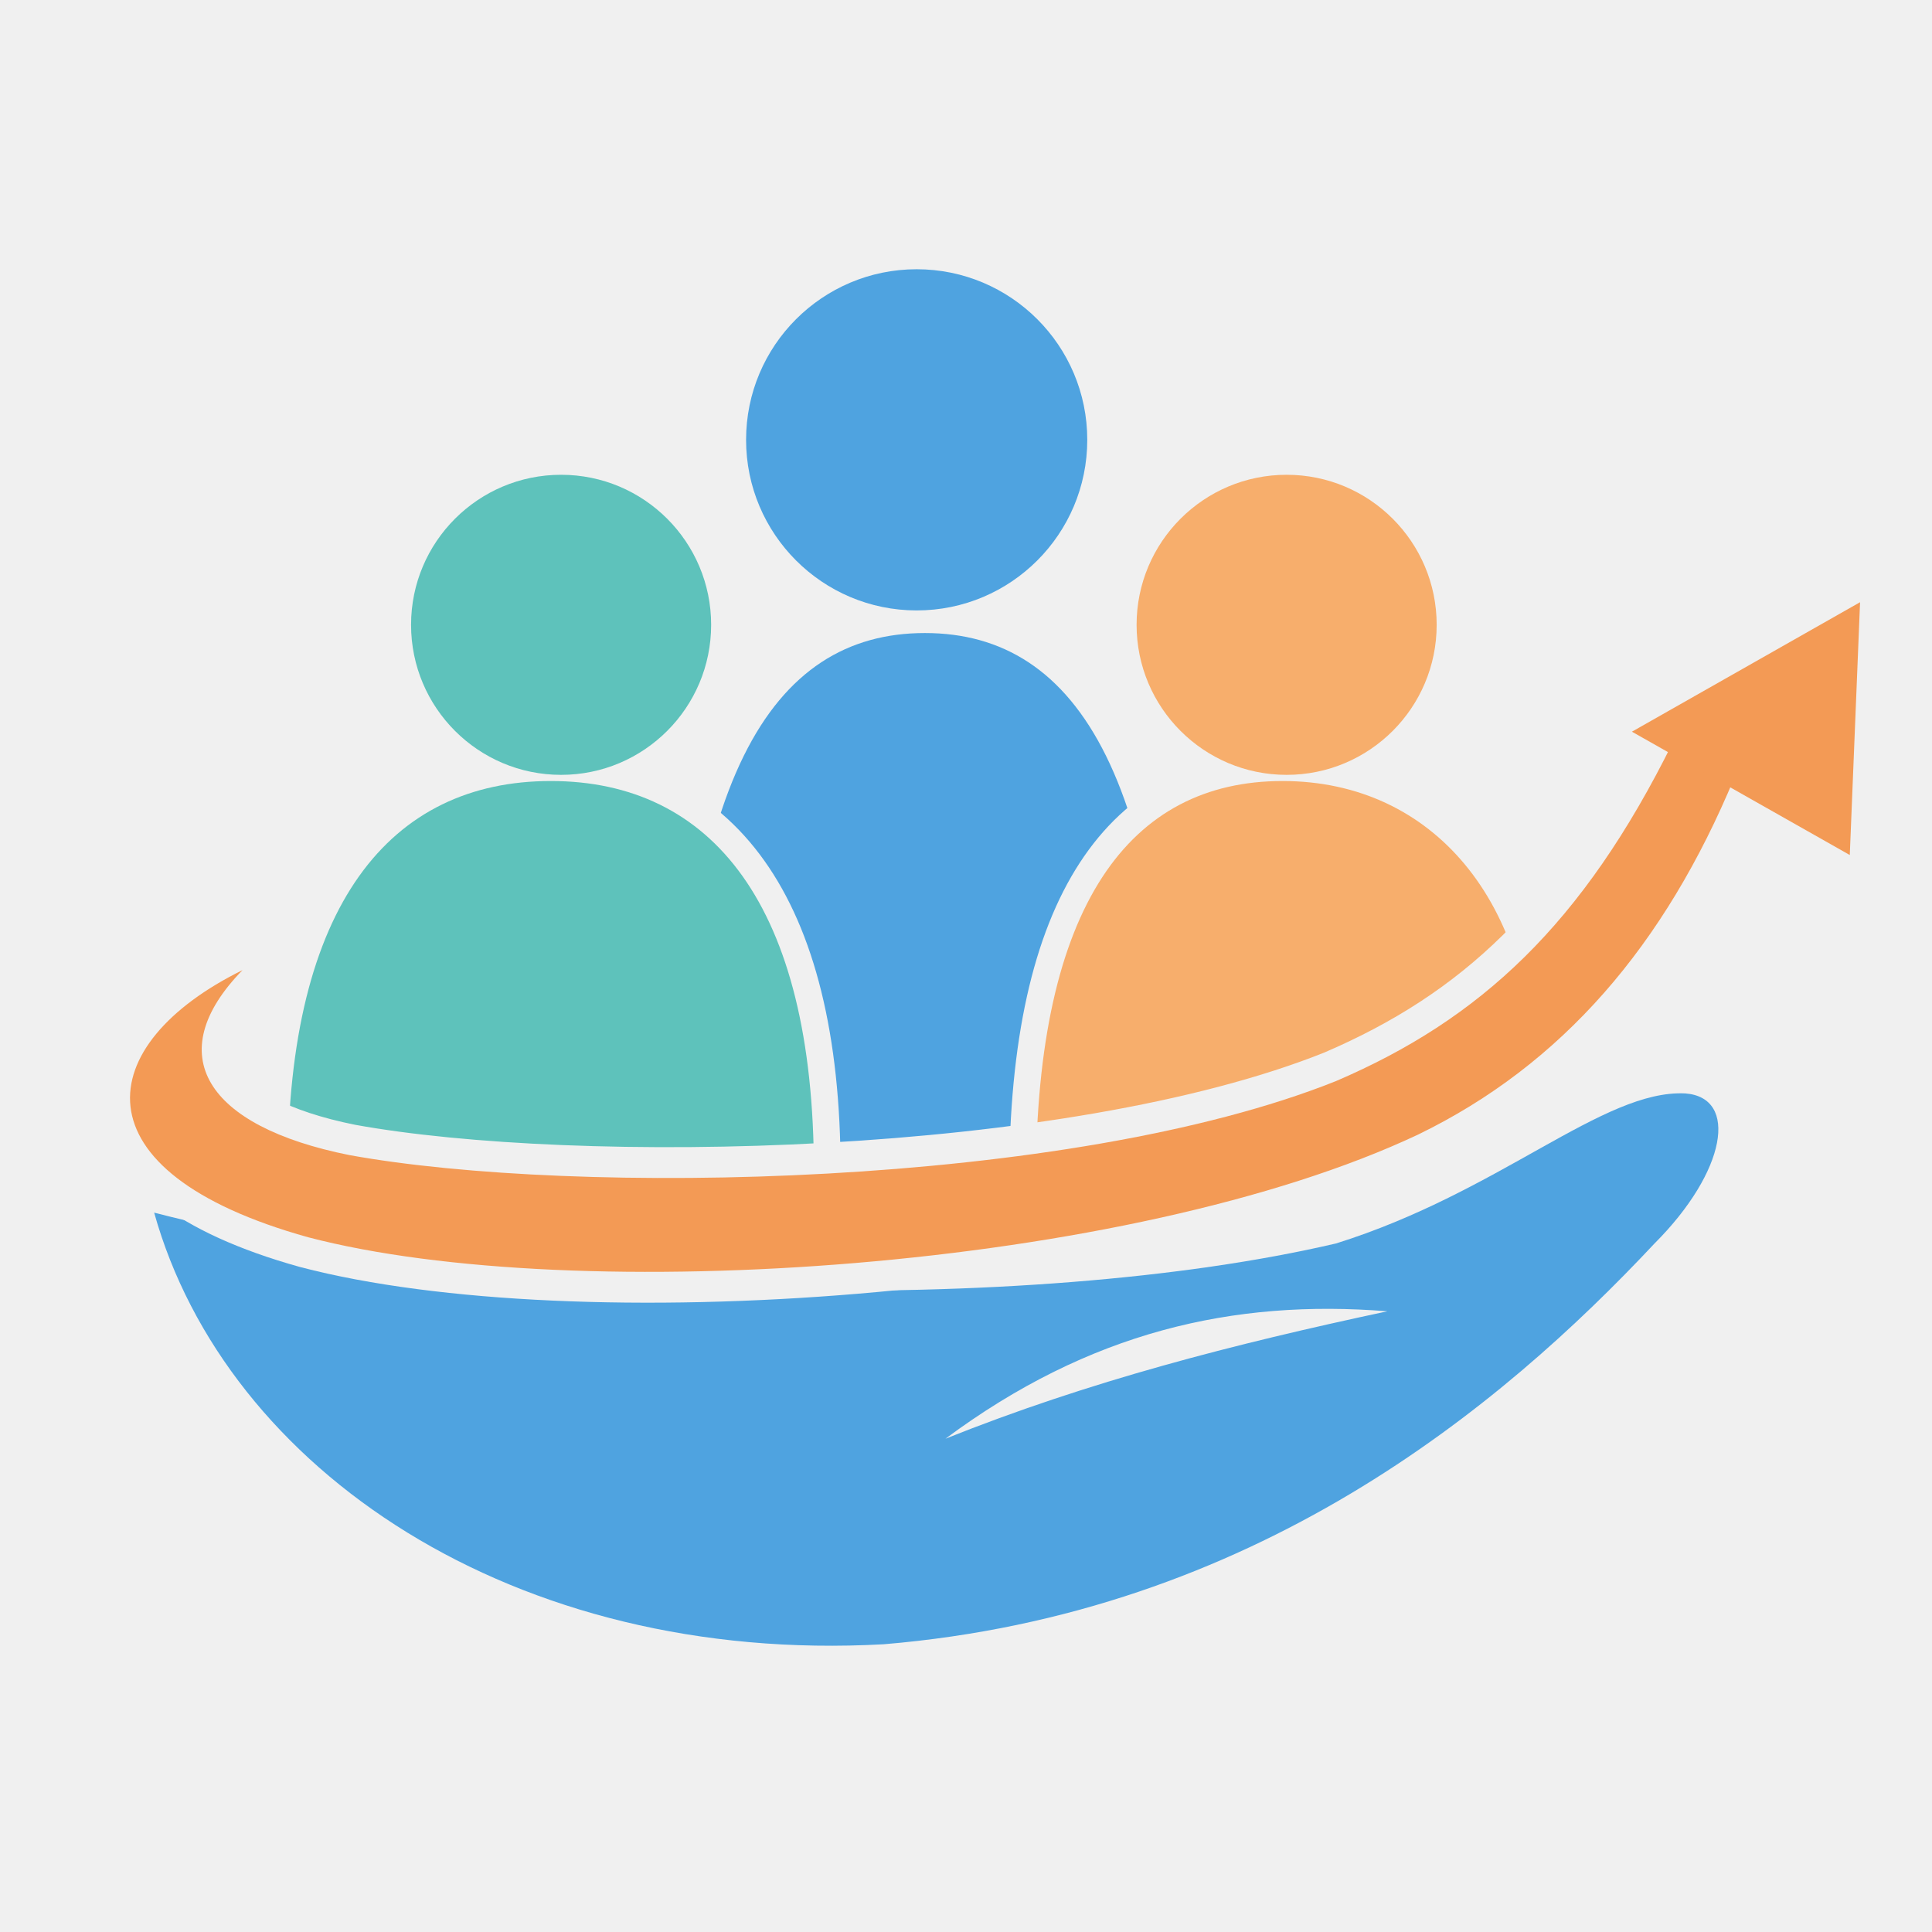
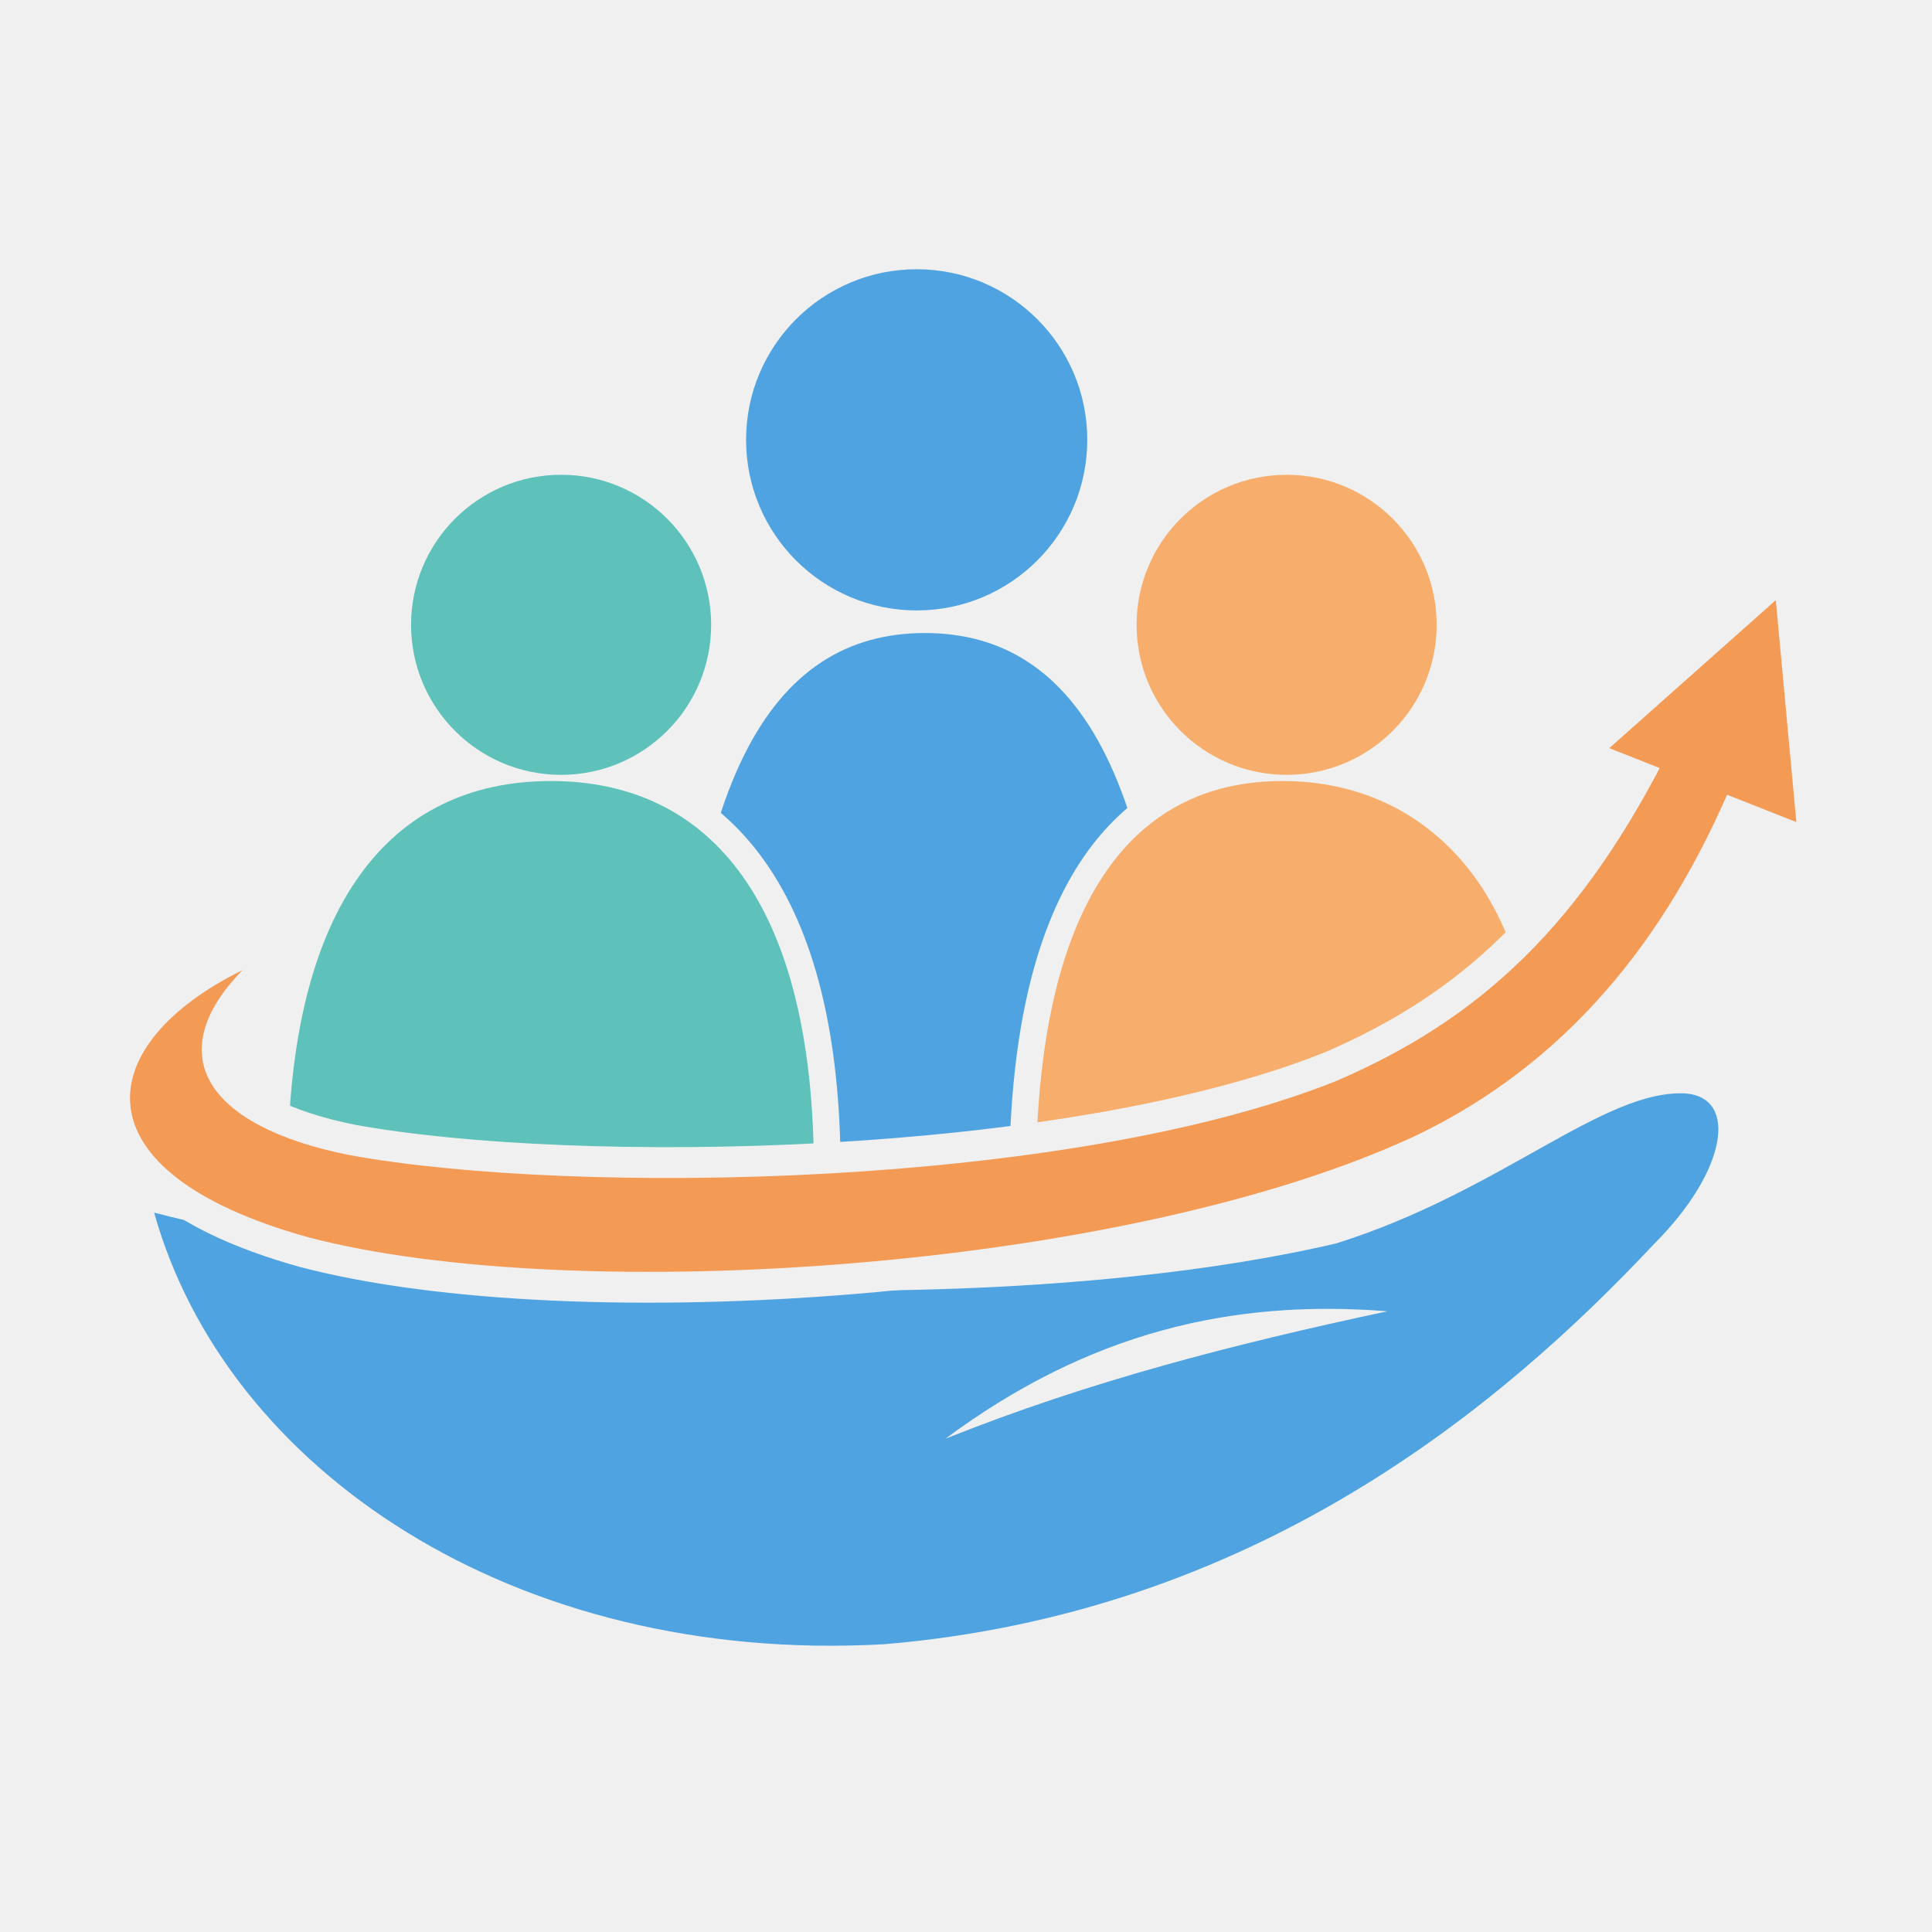
<svg xmlns="http://www.w3.org/2000/svg" viewBox="5 6 94 94">
  <defs>
    <path id="sg-body-c" d="M38 63C38 44 42.5 36.8 50 36.8S62 44 62 63z" />
    <path id="sg-body-l" d="M19 63C19 50 24 44 31.8 44S44.6 50 44.6 63z" />
    <path id="sg-body-r" d="M55.4 63.5C55.4 50 60 44 67.4 44S79.6 50 79.6 58.5z" />
    <path id="sg-band" d="M16.8 53.2C9.5 56.8 8.5 63 20 66.2C33 69.6 60 67.8 74 61.2C81 57.8 86 52 89.4 43.8L86.4 42.1C82 51 77 55.6 70 58.6C57 63.8 33 64.2 22 62.2C15 60.8 12.8 57.3 16.8 53.2z" />
    <mask id="sg-gap-center" maskUnits="userSpaceOnUse" x="0" y="0" width="100" height="100">
      <rect width="100" height="100" fill="#fff" />
      <use href="#sg-body-l" fill="#000" stroke="#000" stroke-width="2.6" />
      <use href="#sg-body-r" fill="#000" stroke="#000" stroke-width="2.6" />
    </mask>
    <mask id="sg-gap-band" maskUnits="userSpaceOnUse" x="0" y="0" width="100" height="100">
      <rect width="100" height="100" fill="#fff" />
      <use href="#sg-band" fill="#000" stroke="#000" stroke-width="3" />
    </mask>
  </defs>
  <g>
    <g mask="url(#sg-gap-band)">
      <g mask="url(#sg-gap-center)" fill="#4fa3e0">
        <circle cx="49.6" cy="27.4" r="8.3" />
        <use href="#sg-body-c" />
      </g>
      <circle cx="32.3" cy="36.4" r="7.3" fill="#5ec2bb" />
      <use href="#sg-body-l" fill="#5ec2bb" />
      <circle cx="67.6" cy="36.4" r="7.3" fill="#f7ae6c" />
      <use href="#sg-body-r" fill="#f7ae6c" />
      <path fill-rule="evenodd" fill="#4fa3e0" d="M12.5 65C30 69.5 55 70 70 66.5C78 64 83 59 87 59.2C89.6 59.4 89 63 85.5 66.5C78 74.5 66 84.5 48 86C30 87 16 77.5 12.5 65zM51 76C58 70.8 65 69.2 72.5 69.8C65 71.4 58 73.2 51 76z" />
    </g>
    <use href="#sg-band" fill="#f39a55" />
-     <path d="M95.5 35.3L84.4 41.6L95 47.6z" fill="#f39a55" />
+     <path d="M91.4 35.2L92.4 46L83.3 42.4z" fill="#f39a55" />
  </g>
</svg>
